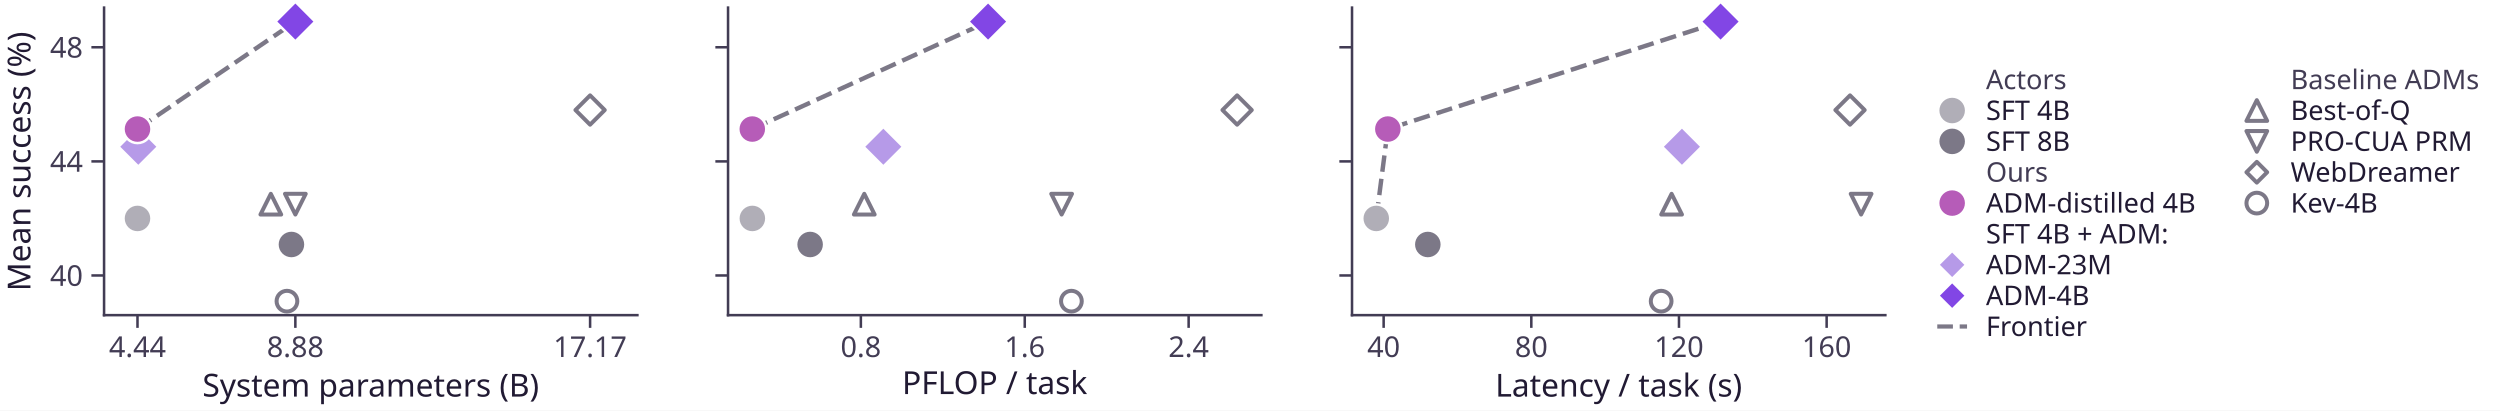
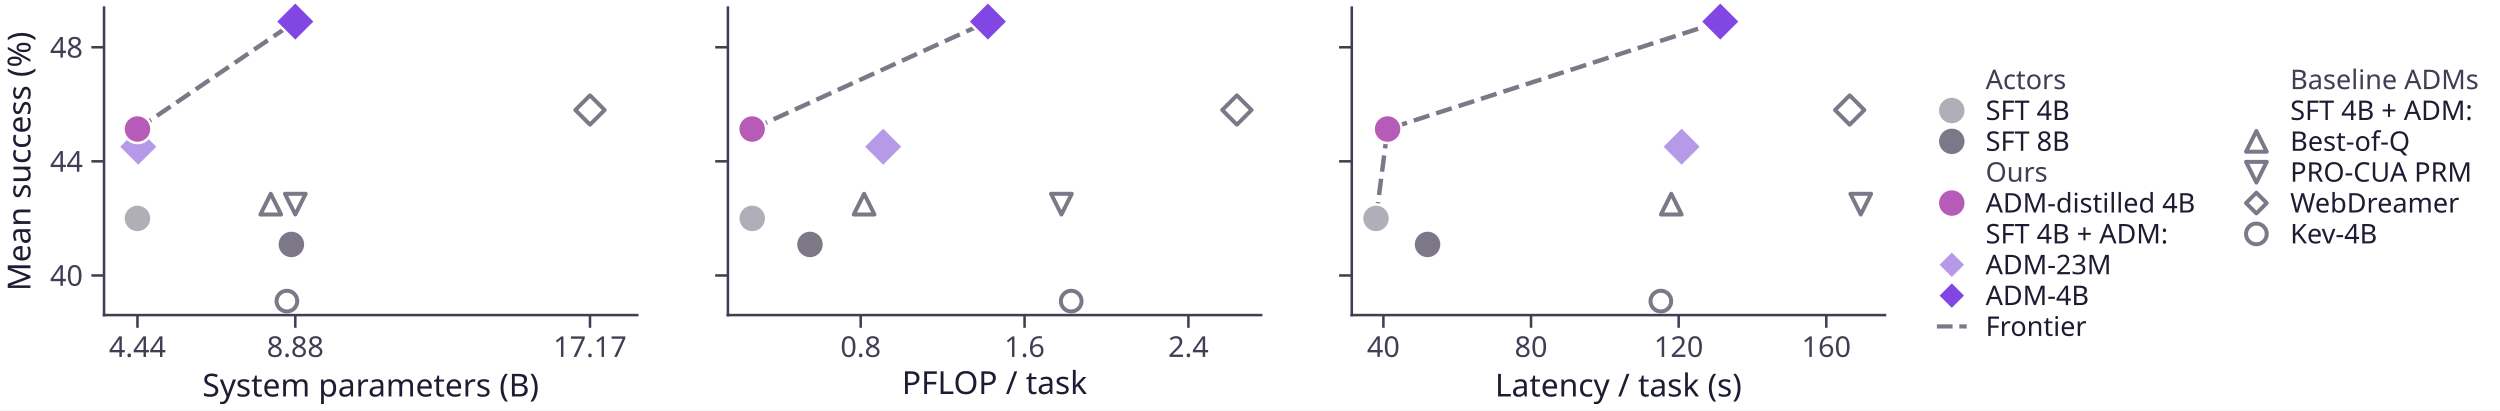
- <svg xmlns="http://www.w3.org/2000/svg" xmlns:xlink="http://www.w3.org/1999/xlink" width="591.152pt" height="97.076pt" viewBox="0 0 591.152 97.076" version="1.1">
+ <svg xmlns="http://www.w3.org/2000/svg" xmlns:xlink="http://www.w3.org/1999/xlink" width="591.262pt" height="97.076pt" viewBox="0 0 591.262 97.076" version="1.1">
  <defs>
    <style type="text/css">*{stroke-linejoin: round; stroke-linecap: butt}</style>
  </defs>
  <g id="figure_1">
    <g id="patch_1">
-       <path d="M 0 97.076 L 591.152 97.076 L 591.152 0 L 0 0 z " style="fill: #ffffff" />
+       <path d="M 0 97.076 L 591.262 97.076 L 591.262 0 L 0 0 z " style="fill: #ffffff" />
    </g>
    <g id="axes_1">
      <g id="patch_2">
        <path d="M 24.608 74.52 L 150.716 74.52 L 150.716 1.8 L 24.608 1.8 z " style="fill: #ffffff" />
      </g>
      <g id="matplotlib.axis_1">
        <g id="xtick_1">
          <g id="line2d_1">
            <defs>
-               <path id="m78a18f9390" d="M 0 0 L 0 3 " style="stroke: #423c54; stroke-width: 0.6" />
+               <path id="m729b0391d0" d="M 0 0 L 0 3 " style="stroke: #423c54; stroke-width: 0.6" />
            </defs>
            <g>
-               <use xlink:href="#m78a18f9390" x="32.511" y="74.52" style="fill: #423c54; stroke: #423c54; stroke-width: 0.6" />
+               <use xlink:href="#m729b0391d0" x="32.511" y="74.52" style="fill: #423c54; stroke: #423c54; stroke-width: 0.6" />
            </g>
          </g>
          <g id="text_1">
            <text style="fill: #423c54; font: 6.8px 'Albert Sans'; text-anchor: middle" x="32.511" y="84.416" transform="rotate(-0 32.51075 84.416)">4.44</text>
          </g>
        </g>
        <g id="xtick_2">
          <g id="line2d_2">
            <g>
-               <use xlink:href="#m78a18f9390" x="69.839" y="74.52" style="fill: #423c54; stroke: #423c54; stroke-width: 0.6" />
+               <use xlink:href="#m729b0391d0" x="69.839" y="74.52" style="fill: #423c54; stroke: #423c54; stroke-width: 0.6" />
            </g>
          </g>
          <g id="text_2">
            <text style="fill: #423c54; font: 6.8px 'Albert Sans'; text-anchor: middle" x="69.839" y="84.416" transform="rotate(-0 69.83866 84.416)">8.88</text>
          </g>
        </g>
        <g id="xtick_3">
          <g id="line2d_3">
            <g>
-               <use xlink:href="#m78a18f9390" x="139.534" y="74.52" style="fill: #423c54; stroke: #423c54; stroke-width: 0.6" />
+               <use xlink:href="#m729b0391d0" x="139.534" y="74.52" style="fill: #423c54; stroke: #423c54; stroke-width: 0.6" />
            </g>
          </g>
          <g id="text_3">
            <text style="fill: #423c54; font: 6.8px 'Albert Sans'; text-anchor: middle" x="139.534" y="84.416" transform="rotate(-0 139.5342 84.416)">17.17</text>
          </g>
        </g>
        <g id="text_4">
          <text style="fill: #211a33; font: 7.5px 'Albert Sans'; text-anchor: middle" x="87.662" y="93.776" transform="rotate(-0 87.66189 93.776)">System parameters (B)</text>
        </g>
      </g>
      <g id="matplotlib.axis_2">
        <g id="ytick_1">
          <g id="line2d_4">
            <defs>
-               <path id="m481e49b99e" d="M 0 0 L -3 0 " style="stroke: #423c54; stroke-width: 0.6" />
+               <path id="m3d790b6bd8" d="M 0 0 L -3 0 " style="stroke: #423c54; stroke-width: 0.6" />
            </defs>
            <g>
-               <use xlink:href="#m481e49b99e" x="24.608" y="65.143" style="fill: #423c54; stroke: #423c54; stroke-width: 0.6" />
+               <use xlink:href="#m3d790b6bd8" x="24.608" y="65.143" style="fill: #423c54; stroke: #423c54; stroke-width: 0.6" />
            </g>
          </g>
          <g id="text_5">
            <text style="fill: #423c54; font: 6.8px 'Albert Sans'; text-anchor: end" x="19.608" y="67.591" transform="rotate(-0 19.608 67.5913)">40</text>
          </g>
        </g>
        <g id="ytick_2">
          <g id="line2d_5">
            <g>
-               <use xlink:href="#m481e49b99e" x="24.608" y="38.16" style="fill: #423c54; stroke: #423c54; stroke-width: 0.6" />
+               <use xlink:href="#m3d790b6bd8" x="24.608" y="38.16" style="fill: #423c54; stroke: #423c54; stroke-width: 0.6" />
            </g>
          </g>
          <g id="text_6">
            <text style="fill: #423c54; font: 6.8px 'Albert Sans'; text-anchor: end" x="19.608" y="40.608" transform="rotate(-0 19.608 40.608)">44</text>
          </g>
        </g>
        <g id="ytick_3">
          <g id="line2d_6">
            <g>
-               <use xlink:href="#m481e49b99e" x="24.608" y="11.177" style="fill: #423c54; stroke: #423c54; stroke-width: 0.6" />
+               <use xlink:href="#m3d790b6bd8" x="24.608" y="11.177" style="fill: #423c54; stroke: #423c54; stroke-width: 0.6" />
            </g>
          </g>
          <g id="text_7">
            <text style="fill: #423c54; font: 6.8px 'Albert Sans'; text-anchor: end" x="19.608" y="13.625" transform="rotate(-0 19.608 13.6247)">48</text>
          </g>
        </g>
        <g id="text_8">
          <text style="fill: #211a33; font: 7.5px 'Albert Sans'; text-anchor: middle" x="7.2" y="38.16" transform="rotate(-90 7.2 38.16)">Mean success (%)</text>
        </g>
      </g>
      <g id="line2d_7">
-         <path d="M 32.511 30.515 L 69.839 5.105 " clip-path="url(#p1a26597399)" style="fill: none; stroke-dasharray: 3.885,1.68; stroke-dashoffset: 0; stroke: #7c7887; stroke-width: 1.05" />
+         <path d="M 32.511 30.515 L 69.839 5.105 " clip-path="url(#p7c074f1d70)" style="fill: none; stroke-dasharray: 3.885,1.68; stroke-dashoffset: 0; stroke: #7c7887; stroke-width: 1.05" />
      </g>
      <g id="patch_3">
        <path d="M 24.608 74.52 L 24.608 1.8 " style="fill: none; stroke: #423c54; stroke-width: 0.6; stroke-linejoin: miter; stroke-linecap: square" />
      </g>
      <g id="patch_4">
        <path d="M 24.608 74.52 L 150.716 74.52 " style="fill: none; stroke: #423c54; stroke-width: 0.6; stroke-linejoin: miter; stroke-linecap: square" />
      </g>
      <g id="PathCollection_1">
        <defs>
-           <path id="m8f63e31374" d="M -0 4.69 L 4.69 0 L 0 -4.69 L -4.69 -0 z " style="stroke: #ffffff; stroke-width: 0.6" />
-         </defs>
-         <g>
-           <use xlink:href="#m8f63e31374" x="69.839" y="5.105" style="fill: #8246e5; stroke: #ffffff; stroke-width: 0.6" />
+           <path id="m321ec56745" d="M -0 4.69 L 4.69 0 L 0 -4.69 L -4.69 -0 z " style="stroke: #ffffff; stroke-width: 0.6" />
+         </defs>
+         <g>
+           <use xlink:href="#m321ec56745" x="69.839" y="5.105" style="fill: #8246e5; stroke: #ffffff; stroke-width: 0.6" />
        </g>
      </g>
      <g id="PathCollection_2">
        <defs>
-           <path id="m47bddee40d" d="M -0 4.69 L 4.69 0 L 0 -4.69 L -4.69 -0 z " style="stroke: #ffffff; stroke-width: 0.6" />
-         </defs>
-         <g>
-           <use xlink:href="#m47bddee40d" x="32.701" y="34.697" style="fill: #b69ae8; stroke: #ffffff; stroke-width: 0.6" />
+           <path id="mdd12e1fadd" d="M -0 4.69 L 4.69 0 L 0 -4.69 L -4.69 -0 z " style="stroke: #ffffff; stroke-width: 0.6" />
+         </defs>
+         <g>
+           <use xlink:href="#mdd12e1fadd" x="32.701" y="34.697" style="fill: #b69ae8; stroke: #ffffff; stroke-width: 0.6" />
        </g>
      </g>
      <g id="PathCollection_3">
        <defs>
-           <path id="mc171f576e9" d="M 0 3.317 C 0.88 3.317 1.723 2.967 2.345 2.345 C 2.967 1.723 3.317 0.88 3.317 0 C 3.317 -0.88 2.967 -1.723 2.345 -2.345 C 1.723 -2.967 0.88 -3.317 0 -3.317 C -0.88 -3.317 -1.723 -2.967 -2.345 -2.345 C -2.967 -1.723 -3.317 -0.88 -3.317 0 C -3.317 0.88 -2.967 1.723 -2.345 2.345 C -1.723 2.967 -0.88 3.317 0 3.317 z " style="stroke: #ffffff; stroke-width: 0.6" />
-         </defs>
-         <g>
-           <use xlink:href="#mc171f576e9" x="32.511" y="30.515" style="fill: #b65cb8; stroke: #ffffff; stroke-width: 0.6" />
+           <path id="m680fe9a20b" d="M 0 3.317 C 0.88 3.317 1.723 2.967 2.345 2.345 C 2.967 1.723 3.317 0.88 3.317 0 C 3.317 -0.88 2.967 -1.723 2.345 -2.345 C 1.723 -2.967 0.88 -3.317 0 -3.317 C -0.88 -3.317 -1.723 -2.967 -2.345 -2.345 C -2.967 -1.723 -3.317 -0.88 -3.317 0 C -3.317 0.88 -2.967 1.723 -2.345 2.345 C -1.723 2.967 -0.88 3.317 0 3.317 z " style="stroke: #ffffff; stroke-width: 0.6" />
+         </defs>
+         <g>
+           <use xlink:href="#m680fe9a20b" x="32.511" y="30.515" style="fill: #b65cb8; stroke: #ffffff; stroke-width: 0.6" />
        </g>
      </g>
      <g id="PathCollection_4">
        <defs>
-           <path id="ma869401faa" d="M 0 -2.449 L -2.449 2.449 L 2.449 2.449 z " style="stroke: #7c7887; stroke-width: 0.95" />
-         </defs>
-         <g>
-           <use xlink:href="#ma869401faa" x="64.038" y="48.279" style="fill: #ffffff; stroke: #7c7887; stroke-width: 0.95" />
+           <path id="mcbe69a6ae7" d="M 0 -2.449 L -2.449 2.449 L 2.449 2.449 z " style="stroke: #7c7887; stroke-width: 0.95" />
+         </defs>
+         <g>
+           <use xlink:href="#mcbe69a6ae7" x="64.038" y="48.279" style="fill: #ffffff; stroke: #7c7887; stroke-width: 0.95" />
        </g>
      </g>
      <g id="PathCollection_5">
        <defs>
-           <path id="m2cb037911f" d="M -0 2.449 L 2.449 -2.449 L -2.449 -2.449 z " style="stroke: #7c7887; stroke-width: 0.95" />
-         </defs>
-         <g>
-           <use xlink:href="#m2cb037911f" x="69.839" y="48.279" style="fill: #ffffff; stroke: #7c7887; stroke-width: 0.95" />
+           <path id="m615dfcf2c6" d="M -0 2.449 L 2.449 -2.449 L -2.449 -2.449 z " style="stroke: #7c7887; stroke-width: 0.95" />
+         </defs>
+         <g>
+           <use xlink:href="#m615dfcf2c6" x="69.839" y="48.279" style="fill: #ffffff; stroke: #7c7887; stroke-width: 0.95" />
        </g>
      </g>
      <g id="PathCollection_6">
        <defs>
-           <path id="mabdf12e8df" d="M -0 3.464 L 3.464 0 L 0 -3.464 L -3.464 -0 z " style="stroke: #7c7887; stroke-width: 0.95" />
-         </defs>
-         <g>
-           <use xlink:href="#mabdf12e8df" x="139.534" y="26.018" style="fill: #ffffff; stroke: #7c7887; stroke-width: 0.95" />
+           <path id="m6a0df93bdc" d="M -0 3.464 L 3.464 0 L 0 -3.464 L -3.464 -0 z " style="stroke: #7c7887; stroke-width: 0.95" />
+         </defs>
+         <g>
+           <use xlink:href="#m6a0df93bdc" x="139.534" y="26.018" style="fill: #ffffff; stroke: #7c7887; stroke-width: 0.95" />
        </g>
      </g>
      <g id="PathCollection_7">
        <defs>
-           <path id="m629cc2af26" d="M 0 2.449 C 0.65 2.449 1.273 2.191 1.732 1.732 C 2.191 1.273 2.449 0.65 2.449 0 C 2.449 -0.65 2.191 -1.273 1.732 -1.732 C 1.273 -2.191 0.65 -2.449 0 -2.449 C -0.65 -2.449 -1.273 -2.191 -1.732 -1.732 C -2.191 -1.273 -2.449 -0.65 -2.449 0 C -2.449 0.65 -2.191 1.273 -1.732 1.732 C -1.273 2.191 -0.65 2.449 0 2.449 z " style="stroke: #7c7887; stroke-width: 0.95" />
-         </defs>
-         <g>
-           <use xlink:href="#m629cc2af26" x="67.851" y="71.215" style="fill: #ffffff; stroke: #7c7887; stroke-width: 0.95" />
+           <path id="m23ea7c32ed" d="M 0 2.449 C 0.65 2.449 1.273 2.191 1.732 1.732 C 2.191 1.273 2.449 0.65 2.449 0 C 2.449 -0.65 2.191 -1.273 1.732 -1.732 C 1.273 -2.191 0.65 -2.449 0 -2.449 C -0.65 -2.449 -1.273 -2.191 -1.732 -1.732 C -2.191 -1.273 -2.449 -0.65 -2.449 0 C -2.449 0.65 -2.191 1.273 -1.732 1.732 C -1.273 2.191 -0.65 2.449 0 2.449 z " style="stroke: #7c7887; stroke-width: 0.95" />
+         </defs>
+         <g>
+           <use xlink:href="#m23ea7c32ed" x="67.851" y="71.215" style="fill: #ffffff; stroke: #7c7887; stroke-width: 0.95" />
        </g>
      </g>
      <g id="PathCollection_8">
        <defs>
-           <path id="mdeb4b8d946" d="M 0 3.317 C 0.88 3.317 1.723 2.967 2.345 2.345 C 2.967 1.723 3.317 0.88 3.317 0 C 3.317 -0.88 2.967 -1.723 2.345 -2.345 C 1.723 -2.967 0.88 -3.317 0 -3.317 C -0.88 -3.317 -1.723 -2.967 -2.345 -2.345 C -2.967 -1.723 -3.317 -0.88 -3.317 0 C -3.317 0.88 -2.967 1.723 -2.345 2.345 C -1.723 2.967 -0.88 3.317 0 3.317 z " style="stroke: #ffffff; stroke-width: 0.6" />
-         </defs>
-         <g>
-           <use xlink:href="#mdeb4b8d946" x="32.511" y="51.652" style="fill: #b0aeb7; stroke: #ffffff; stroke-width: 0.6" />
+           <path id="m0a2fd432ea" d="M 0 3.317 C 0.88 3.317 1.723 2.967 2.345 2.345 C 2.967 1.723 3.317 0.88 3.317 0 C 3.317 -0.88 2.967 -1.723 2.345 -2.345 C 1.723 -2.967 0.88 -3.317 0 -3.317 C -0.88 -3.317 -1.723 -2.967 -2.345 -2.345 C -2.967 -1.723 -3.317 -0.88 -3.317 0 C -3.317 0.88 -2.967 1.723 -2.345 2.345 C -1.723 2.967 -0.88 3.317 0 3.317 z " style="stroke: #ffffff; stroke-width: 0.6" />
+         </defs>
+         <g>
+           <use xlink:href="#m0a2fd432ea" x="32.511" y="51.652" style="fill: #b0aeb7; stroke: #ffffff; stroke-width: 0.6" />
        </g>
      </g>
      <g id="PathCollection_9">
        <defs>
-           <path id="m4cf793b39a" d="M 0 3.317 C 0.88 3.317 1.723 2.967 2.345 2.345 C 2.967 1.723 3.317 0.88 3.317 0 C 3.317 -0.88 2.967 -1.723 2.345 -2.345 C 1.723 -2.967 0.88 -3.317 0 -3.317 C -0.88 -3.317 -1.723 -2.967 -2.345 -2.345 C -2.967 -1.723 -3.317 -0.88 -3.317 0 C -3.317 0.88 -2.967 1.723 -2.345 2.345 C -1.723 2.967 -0.88 3.317 0 3.317 z " style="stroke: #ffffff; stroke-width: 0.6" />
-         </defs>
-         <g>
-           <use xlink:href="#m4cf793b39a" x="68.914" y="57.813" style="fill: #7c7887; stroke: #ffffff; stroke-width: 0.6" />
+           <path id="m06ac0fea61" d="M 0 3.317 C 0.88 3.317 1.723 2.967 2.345 2.345 C 2.967 1.723 3.317 0.88 3.317 0 C 3.317 -0.88 2.967 -1.723 2.345 -2.345 C 1.723 -2.967 0.88 -3.317 0 -3.317 C -0.88 -3.317 -1.723 -2.967 -2.345 -2.345 C -2.967 -1.723 -3.317 -0.88 -3.317 0 C -3.317 0.88 -2.967 1.723 -2.345 2.345 C -1.723 2.967 -0.88 3.317 0 3.317 z " style="stroke: #ffffff; stroke-width: 0.6" />
+         </defs>
+         <g>
+           <use xlink:href="#m06ac0fea61" x="68.914" y="57.813" style="fill: #7c7887; stroke: #ffffff; stroke-width: 0.6" />
        </g>
      </g>
    </g>
    <g id="axes_2">
      <g id="patch_5">
        <path d="M 172.154 74.52 L 298.262 74.52 L 298.262 1.8 L 172.154 1.8 z " style="fill: #ffffff" />
      </g>
      <g id="matplotlib.axis_3">
        <g id="xtick_4">
          <g id="line2d_8">
            <g>
-               <use xlink:href="#m78a18f9390" x="203.56" y="74.52" style="fill: #423c54; stroke: #423c54; stroke-width: 0.6" />
+               <use xlink:href="#m729b0391d0" x="203.56" y="74.52" style="fill: #423c54; stroke: #423c54; stroke-width: 0.6" />
            </g>
          </g>
          <g id="text_9">
            <text style="fill: #423c54; font: 6.8px 'Albert Sans'; text-anchor: middle" x="203.56" y="84.416" transform="rotate(-0 203.56 84.416)">0.8</text>
          </g>
        </g>
        <g id="xtick_5">
          <g id="line2d_9">
            <g>
-               <use xlink:href="#m78a18f9390" x="242.313" y="74.52" style="fill: #423c54; stroke: #423c54; stroke-width: 0.6" />
+               <use xlink:href="#m729b0391d0" x="242.313" y="74.52" style="fill: #423c54; stroke: #423c54; stroke-width: 0.6" />
            </g>
          </g>
          <g id="text_10">
            <text style="fill: #423c54; font: 6.8px 'Albert Sans'; text-anchor: middle" x="242.313" y="84.416" transform="rotate(-0 242.3127 84.416)">1.6</text>
          </g>
        </g>
        <g id="xtick_6">
          <g id="line2d_10">
            <g>
-               <use xlink:href="#m78a18f9390" x="281.065" y="74.52" style="fill: #423c54; stroke: #423c54; stroke-width: 0.6" />
+               <use xlink:href="#m729b0391d0" x="281.065" y="74.52" style="fill: #423c54; stroke: #423c54; stroke-width: 0.6" />
            </g>
          </g>
          <g id="text_11">
            <text style="fill: #423c54; font: 6.8px 'Albert Sans'; text-anchor: middle" x="281.065" y="84.416" transform="rotate(-0 281.0654 84.416)">2.4</text>
          </g>
        </g>
        <g id="text_12">
          <text style="fill: #211a33; font: 7.5px 'Albert Sans'; text-anchor: middle" x="235.208" y="93.176" transform="rotate(-0 235.208 93.176)">PFLOP / task</text>
        </g>
      </g>
      <g id="matplotlib.axis_4">
        <g id="ytick_4">
          <g id="line2d_11">
            <g>
-               <use xlink:href="#m481e49b99e" x="172.154" y="65.143" style="fill: #423c54; stroke: #423c54; stroke-width: 0.6" />
+               <use xlink:href="#m3d790b6bd8" x="172.154" y="65.143" style="fill: #423c54; stroke: #423c54; stroke-width: 0.6" />
            </g>
          </g>
        </g>
        <g id="ytick_5">
          <g id="line2d_12">
            <g>
-               <use xlink:href="#m481e49b99e" x="172.154" y="38.16" style="fill: #423c54; stroke: #423c54; stroke-width: 0.6" />
+               <use xlink:href="#m3d790b6bd8" x="172.154" y="38.16" style="fill: #423c54; stroke: #423c54; stroke-width: 0.6" />
            </g>
          </g>
        </g>
        <g id="ytick_6">
          <g id="line2d_13">
            <g>
-               <use xlink:href="#m481e49b99e" x="172.154" y="11.177" style="fill: #423c54; stroke: #423c54; stroke-width: 0.6" />
+               <use xlink:href="#m3d790b6bd8" x="172.154" y="11.177" style="fill: #423c54; stroke: #423c54; stroke-width: 0.6" />
            </g>
          </g>
        </g>
      </g>
      <g id="line2d_14">
-         <path d="M 177.886 30.515 L 233.642 5.105 " clip-path="url(#pfdedd0b165)" style="fill: none; stroke-dasharray: 3.885,1.68; stroke-dashoffset: 0; stroke: #7c7887; stroke-width: 1.05" />
+         <path d="M 177.886 30.515 L 233.642 5.105 " clip-path="url(#pe1eeeab109)" style="fill: none; stroke-dasharray: 3.885,1.68; stroke-dashoffset: 0; stroke: #7c7887; stroke-width: 1.05" />
      </g>
      <g id="patch_6">
        <path d="M 172.154 74.52 L 172.154 1.8 " style="fill: none; stroke: #423c54; stroke-width: 0.6; stroke-linejoin: miter; stroke-linecap: square" />
      </g>
      <g id="patch_7">
        <path d="M 172.154 74.52 L 298.262 74.52 " style="fill: none; stroke: #423c54; stroke-width: 0.6; stroke-linejoin: miter; stroke-linecap: square" />
      </g>
      <g id="PathCollection_10">
        <g>
-           <use xlink:href="#m8f63e31374" x="233.642" y="5.105" style="fill: #8246e5; stroke: #ffffff; stroke-width: 0.6" />
+           <use xlink:href="#m321ec56745" x="233.642" y="5.105" style="fill: #8246e5; stroke: #ffffff; stroke-width: 0.6" />
        </g>
      </g>
      <g id="PathCollection_11">
        <g>
-           <use xlink:href="#m47bddee40d" x="208.872" y="34.697" style="fill: #b69ae8; stroke: #ffffff; stroke-width: 0.6" />
+           <use xlink:href="#mdd12e1fadd" x="208.872" y="34.697" style="fill: #b69ae8; stroke: #ffffff; stroke-width: 0.6" />
        </g>
      </g>
      <g id="PathCollection_12">
        <g>
-           <use xlink:href="#mc171f576e9" x="177.886" y="30.515" style="fill: #b65cb8; stroke: #ffffff; stroke-width: 0.6" />
+           <use xlink:href="#m680fe9a20b" x="177.886" y="30.515" style="fill: #b65cb8; stroke: #ffffff; stroke-width: 0.6" />
        </g>
      </g>
      <g id="PathCollection_13">
        <g>
-           <use xlink:href="#ma869401faa" x="204.367" y="48.279" style="fill: #ffffff; stroke: #7c7887; stroke-width: 0.95" />
+           <use xlink:href="#mcbe69a6ae7" x="204.367" y="48.279" style="fill: #ffffff; stroke: #7c7887; stroke-width: 0.95" />
        </g>
      </g>
      <g id="PathCollection_14">
        <g>
-           <use xlink:href="#m2cb037911f" x="251.032" y="48.279" style="fill: #ffffff; stroke: #7c7887; stroke-width: 0.95" />
+           <use xlink:href="#m615dfcf2c6" x="251.032" y="48.279" style="fill: #ffffff; stroke: #7c7887; stroke-width: 0.95" />
        </g>
      </g>
      <g id="PathCollection_15">
        <g>
-           <use xlink:href="#mabdf12e8df" x="292.53" y="26.018" style="fill: #ffffff; stroke: #7c7887; stroke-width: 0.95" />
+           <use xlink:href="#m6a0df93bdc" x="292.53" y="26.018" style="fill: #ffffff; stroke: #7c7887; stroke-width: 0.95" />
        </g>
      </g>
      <g id="PathCollection_16">
        <g>
-           <use xlink:href="#m629cc2af26" x="253.345" y="71.215" style="fill: #ffffff; stroke: #7c7887; stroke-width: 0.95" />
+           <use xlink:href="#m23ea7c32ed" x="253.345" y="71.215" style="fill: #ffffff; stroke: #7c7887; stroke-width: 0.95" />
        </g>
      </g>
      <g id="PathCollection_17">
        <g>
-           <use xlink:href="#mdeb4b8d946" x="177.902" y="51.652" style="fill: #b0aeb7; stroke: #ffffff; stroke-width: 0.6" />
+           <use xlink:href="#m0a2fd432ea" x="177.902" y="51.652" style="fill: #b0aeb7; stroke: #ffffff; stroke-width: 0.6" />
        </g>
      </g>
      <g id="PathCollection_18">
        <g>
-           <use xlink:href="#m4cf793b39a" x="191.563" y="57.813" style="fill: #7c7887; stroke: #ffffff; stroke-width: 0.6" />
+           <use xlink:href="#m06ac0fea61" x="191.563" y="57.813" style="fill: #7c7887; stroke: #ffffff; stroke-width: 0.6" />
        </g>
      </g>
    </g>
    <g id="axes_3">
      <g id="patch_8">
        <path d="M 319.7 74.52 L 445.808 74.52 L 445.808 1.8 L 319.7 1.8 z " style="fill: #ffffff" />
      </g>
      <g id="matplotlib.axis_5">
        <g id="xtick_7">
          <g id="line2d_15">
            <g>
-               <use xlink:href="#m78a18f9390" x="327.178" y="74.52" style="fill: #423c54; stroke: #423c54; stroke-width: 0.6" />
+               <use xlink:href="#m729b0391d0" x="327.178" y="74.52" style="fill: #423c54; stroke: #423c54; stroke-width: 0.6" />
            </g>
          </g>
          <g id="text_13">
            <text style="fill: #423c54; font: 6.8px 'Albert Sans'; text-anchor: middle" x="327.178" y="84.416" transform="rotate(-0 327.1782 84.416)">40</text>
          </g>
        </g>
        <g id="xtick_8">
          <g id="line2d_16">
            <g>
-               <use xlink:href="#m78a18f9390" x="362.095" y="74.52" style="fill: #423c54; stroke: #423c54; stroke-width: 0.6" />
+               <use xlink:href="#m729b0391d0" x="362.095" y="74.52" style="fill: #423c54; stroke: #423c54; stroke-width: 0.6" />
            </g>
          </g>
          <g id="text_14">
            <text style="fill: #423c54; font: 6.8px 'Albert Sans'; text-anchor: middle" x="362.095" y="84.416" transform="rotate(-0 362.095 84.416)">80</text>
          </g>
        </g>
        <g id="xtick_9">
          <g id="line2d_17">
            <g>
-               <use xlink:href="#m78a18f9390" x="397.012" y="74.52" style="fill: #423c54; stroke: #423c54; stroke-width: 0.6" />
+               <use xlink:href="#m729b0391d0" x="397.012" y="74.52" style="fill: #423c54; stroke: #423c54; stroke-width: 0.6" />
            </g>
          </g>
          <g id="text_15">
            <text style="fill: #423c54; font: 6.8px 'Albert Sans'; text-anchor: middle" x="397.012" y="84.416" transform="rotate(-0 397.0118 84.416)">120</text>
          </g>
        </g>
        <g id="xtick_10">
          <g id="line2d_18">
            <g>
-               <use xlink:href="#m78a18f9390" x="431.929" y="74.52" style="fill: #423c54; stroke: #423c54; stroke-width: 0.6" />
+               <use xlink:href="#m729b0391d0" x="431.929" y="74.52" style="fill: #423c54; stroke: #423c54; stroke-width: 0.6" />
            </g>
          </g>
          <g id="text_16">
            <text style="fill: #423c54; font: 6.8px 'Albert Sans'; text-anchor: middle" x="431.929" y="84.416" transform="rotate(-0 431.9286 84.416)">160</text>
          </g>
        </g>
        <g id="text_17">
          <text style="fill: #211a33; font: 7.5px 'Albert Sans'; text-anchor: middle" x="382.754" y="93.776" transform="rotate(-0 382.7541 93.776)">Latency / task (s)</text>
        </g>
      </g>
      <g id="matplotlib.axis_6">
        <g id="ytick_7">
          <g id="line2d_19">
            <g>
-               <use xlink:href="#m481e49b99e" x="319.7" y="65.143" style="fill: #423c54; stroke: #423c54; stroke-width: 0.6" />
+               <use xlink:href="#m3d790b6bd8" x="319.7" y="65.143" style="fill: #423c54; stroke: #423c54; stroke-width: 0.6" />
            </g>
          </g>
        </g>
        <g id="ytick_8">
          <g id="line2d_20">
            <g>
-               <use xlink:href="#m481e49b99e" x="319.7" y="38.16" style="fill: #423c54; stroke: #423c54; stroke-width: 0.6" />
+               <use xlink:href="#m3d790b6bd8" x="319.7" y="38.16" style="fill: #423c54; stroke: #423c54; stroke-width: 0.6" />
            </g>
          </g>
        </g>
        <g id="ytick_9">
          <g id="line2d_21">
            <g>
-               <use xlink:href="#m481e49b99e" x="319.7" y="11.177" style="fill: #423c54; stroke: #423c54; stroke-width: 0.6" />
+               <use xlink:href="#m3d790b6bd8" x="319.7" y="11.177" style="fill: #423c54; stroke: #423c54; stroke-width: 0.6" />
            </g>
          </g>
        </g>
      </g>
      <g id="line2d_22">
-         <path d="M 325.432 51.652 L 328.168 30.515 L 406.847 5.105 " clip-path="url(#p54367b37c3)" style="fill: none; stroke-dasharray: 3.885,1.68; stroke-dashoffset: 0; stroke: #7c7887; stroke-width: 1.05" />
+         <path d="M 325.432 51.652 L 328.168 30.515 L 406.847 5.105 " clip-path="url(#p27cded8d1d)" style="fill: none; stroke-dasharray: 3.885,1.68; stroke-dashoffset: 0; stroke: #7c7887; stroke-width: 1.05" />
      </g>
      <g id="patch_9">
        <path d="M 319.7 74.52 L 319.7 1.8 " style="fill: none; stroke: #423c54; stroke-width: 0.6; stroke-linejoin: miter; stroke-linecap: square" />
      </g>
      <g id="patch_10">
        <path d="M 319.7 74.52 L 445.808 74.52 " style="fill: none; stroke: #423c54; stroke-width: 0.6; stroke-linejoin: miter; stroke-linecap: square" />
      </g>
      <g id="PathCollection_19">
        <g>
-           <use xlink:href="#m8f63e31374" x="406.847" y="5.105" style="fill: #8246e5; stroke: #ffffff; stroke-width: 0.6" />
+           <use xlink:href="#m321ec56745" x="406.847" y="5.105" style="fill: #8246e5; stroke: #ffffff; stroke-width: 0.6" />
        </g>
      </g>
      <g id="PathCollection_20">
        <g>
-           <use xlink:href="#m47bddee40d" x="397.71" y="34.697" style="fill: #b69ae8; stroke: #ffffff; stroke-width: 0.6" />
+           <use xlink:href="#mdd12e1fadd" x="397.71" y="34.697" style="fill: #b69ae8; stroke: #ffffff; stroke-width: 0.6" />
        </g>
      </g>
      <g id="PathCollection_21">
        <g>
-           <use xlink:href="#mc171f576e9" x="328.168" y="30.515" style="fill: #b65cb8; stroke: #ffffff; stroke-width: 0.6" />
+           <use xlink:href="#m680fe9a20b" x="328.168" y="30.515" style="fill: #b65cb8; stroke: #ffffff; stroke-width: 0.6" />
        </g>
      </g>
      <g id="PathCollection_22">
        <g>
-           <use xlink:href="#ma869401faa" x="395.266" y="48.279" style="fill: #ffffff; stroke: #7c7887; stroke-width: 0.95" />
+           <use xlink:href="#mcbe69a6ae7" x="395.266" y="48.279" style="fill: #ffffff; stroke: #7c7887; stroke-width: 0.95" />
        </g>
      </g>
      <g id="PathCollection_23">
        <g>
-           <use xlink:href="#m2cb037911f" x="440.076" y="48.279" style="fill: #ffffff; stroke: #7c7887; stroke-width: 0.95" />
+           <use xlink:href="#m615dfcf2c6" x="440.076" y="48.279" style="fill: #ffffff; stroke: #7c7887; stroke-width: 0.95" />
        </g>
      </g>
      <g id="PathCollection_24">
        <g>
-           <use xlink:href="#mabdf12e8df" x="437.457" y="26.018" style="fill: #ffffff; stroke: #7c7887; stroke-width: 0.95" />
+           <use xlink:href="#m6a0df93bdc" x="437.457" y="26.018" style="fill: #ffffff; stroke: #7c7887; stroke-width: 0.95" />
        </g>
      </g>
      <g id="PathCollection_25">
        <g>
-           <use xlink:href="#m629cc2af26" x="392.798" y="71.215" style="fill: #ffffff; stroke: #7c7887; stroke-width: 0.95" />
+           <use xlink:href="#m23ea7c32ed" x="392.798" y="71.215" style="fill: #ffffff; stroke: #7c7887; stroke-width: 0.95" />
        </g>
      </g>
      <g id="PathCollection_26">
        <g>
-           <use xlink:href="#mdeb4b8d946" x="325.432" y="51.652" style="fill: #b0aeb7; stroke: #ffffff; stroke-width: 0.6" />
+           <use xlink:href="#m0a2fd432ea" x="325.432" y="51.652" style="fill: #b0aeb7; stroke: #ffffff; stroke-width: 0.6" />
        </g>
      </g>
      <g id="PathCollection_27">
        <g>
-           <use xlink:href="#m4cf793b39a" x="337.624" y="57.813" style="fill: #7c7887; stroke: #ffffff; stroke-width: 0.6" />
+           <use xlink:href="#m06ac0fea61" x="337.624" y="57.813" style="fill: #7c7887; stroke: #ffffff; stroke-width: 0.6" />
        </g>
      </g>
    </g>
    <g id="legend_1">
      <g id="line2d_23" />
      <g id="text_18">
        <text style="fill: #423c54; font: 500 6.4px 'Albert Sans'; text-anchor: start" x="469.608" y="21.08" transform="rotate(-0 469.608 21.08)">Actors</text>
      </g>
      <g id="line2d_24">
        <g>
-           <use xlink:href="#mdeb4b8d946" x="461.608" y="26.136" style="fill: #b0aeb7; stroke: #ffffff; stroke-width: 0.6" />
+           <use xlink:href="#m0a2fd432ea" x="461.608" y="26.136" style="fill: #b0aeb7; stroke: #ffffff; stroke-width: 0.6" />
        </g>
      </g>
      <g id="text_19">
        <text style="fill: #211a33; font: 6.4px 'Albert Sans'; text-anchor: start" x="469.608" y="28.376" transform="rotate(-0 469.608 28.376)">SFT 4B</text>
      </g>
      <g id="line2d_25">
        <g>
-           <use xlink:href="#m4cf793b39a" x="461.608" y="33.432" style="fill: #7c7887; stroke: #ffffff; stroke-width: 0.6" />
+           <use xlink:href="#m06ac0fea61" x="461.608" y="33.432" style="fill: #7c7887; stroke: #ffffff; stroke-width: 0.6" />
        </g>
      </g>
      <g id="text_20">
        <text style="fill: #211a33; font: 6.4px 'Albert Sans'; text-anchor: start" x="469.608" y="35.672" transform="rotate(-0 469.608 35.672)">SFT 8B</text>
      </g>
      <g id="line2d_26" />
      <g id="text_21">
        <text style="fill: #423c54; font: 500 6.4px 'Albert Sans'; text-anchor: start" x="469.608" y="42.968" transform="rotate(-0 469.608 42.968)">Ours</text>
      </g>
      <g id="line2d_27">
        <g>
-           <use xlink:href="#mc171f576e9" x="461.608" y="48.024" style="fill: #b65cb8; stroke: #ffffff; stroke-width: 0.6" />
+           <use xlink:href="#m680fe9a20b" x="461.608" y="48.024" style="fill: #b65cb8; stroke: #ffffff; stroke-width: 0.6" />
        </g>
      </g>
      <g id="text_22">
        <text style="fill: #211a33; font: 6.4px 'Albert Sans'; text-anchor: start" x="469.608" y="50.264" transform="rotate(-0 469.608 50.264)">ADM-distilled 4B</text>
      </g>
      <g id="line2d_28" />
      <g id="text_23">
        <text style="fill: #211a33; font: 6.4px 'Albert Sans'; text-anchor: start" x="469.608" y="57.56" transform="rotate(-0 469.608 57.56)">SFT 4B + ADM:</text>
      </g>
      <g id="line2d_29">
        <defs>
-           <path id="m0de96285bd" d="M -0 3.317 L 3.317 0 L 0 -3.317 L -3.317 -0 z " style="stroke: #ffffff; stroke-width: 0.6" />
-         </defs>
-         <g>
-           <use xlink:href="#m0de96285bd" x="461.608" y="62.616" style="fill: #b69ae8; stroke: #ffffff; stroke-width: 0.6" />
+           <path id="mbcc7b2e242" d="M -0 3.317 L 3.317 0 L 0 -3.317 L -3.317 -0 z " style="stroke: #ffffff; stroke-width: 0.6" />
+         </defs>
+         <g>
+           <use xlink:href="#mbcc7b2e242" x="461.608" y="62.616" style="fill: #b69ae8; stroke: #ffffff; stroke-width: 0.6" />
        </g>
      </g>
      <g id="text_24">
        <text style="fill: #211a33; font: 6.4px 'Albert Sans'; text-anchor: start" x="469.608" y="64.856" transform="rotate(-0 469.608 64.856)">ADM-23M</text>
      </g>
      <g id="line2d_30">
        <defs>
-           <path id="mbd61ba2498" d="M -0 3.317 L 3.317 0 L 0 -3.317 L -3.317 -0 z " style="stroke: #ffffff; stroke-width: 0.6" />
-         </defs>
-         <g>
-           <use xlink:href="#mbd61ba2498" x="461.608" y="69.912" style="fill: #8246e5; stroke: #ffffff; stroke-width: 0.6" />
+           <path id="md1f65b3426" d="M -0 3.317 L 3.317 0 L 0 -3.317 L -3.317 -0 z " style="stroke: #ffffff; stroke-width: 0.6" />
+         </defs>
+         <g>
+           <use xlink:href="#md1f65b3426" x="461.608" y="69.912" style="fill: #8246e5; stroke: #ffffff; stroke-width: 0.6" />
        </g>
      </g>
      <g id="text_25">
        <text style="fill: #211a33; font: 6.4px 'Albert Sans'; text-anchor: start" x="469.608" y="72.152" transform="rotate(-0 469.608 72.152)">ADM-4B</text>
      </g>
      <g id="line2d_31">
        <path d="M 458.088 77.208 L 461.608 77.208 L 465.128 77.208 " style="fill: none; stroke-dasharray: 3.7,1.6; stroke-dashoffset: 0; stroke: #7c7887" />
      </g>
      <g id="text_26">
        <text style="fill: #211a33; font: 6.4px 'Albert Sans'; text-anchor: start" x="469.608" y="79.448" transform="rotate(-0 469.608 79.448)">Frontier</text>
      </g>
      <g id="line2d_32" />
      <g id="text_27">
        <text style="fill: #423c54; font: 500 6.4px 'Albert Sans'; text-anchor: start" x="541.646" y="21.08" transform="rotate(-0 541.646 21.08)">Baseline ADMs</text>
      </g>
-       <g id="line2d_33">
-         <g>
-           <use xlink:href="#ma869401faa" x="533.646" y="26.136" style="fill: #ffffff; stroke: #7c7887; stroke-width: 0.95" />
-         </g>
-       </g>
+       <g id="line2d_33" />
      <g id="text_28">
-         <text style="fill: #211a33; font: 6.4px 'Albert Sans'; text-anchor: start" x="541.646" y="28.376" transform="rotate(-0 541.646 28.376)">Best-of-Q</text>
+         <text style="fill: #211a33; font: 6.4px 'Albert Sans'; text-anchor: start" x="541.646" y="28.376" transform="rotate(-0 541.646 28.376)">SFT 4B + ADM:</text>
      </g>
      <g id="line2d_34">
        <g>
-           <use xlink:href="#m2cb037911f" x="533.646" y="33.432" style="fill: #ffffff; stroke: #7c7887; stroke-width: 0.95" />
+           <use xlink:href="#mcbe69a6ae7" x="533.646" y="33.432" style="fill: #ffffff; stroke: #7c7887; stroke-width: 0.95" />
        </g>
      </g>
      <g id="text_29">
-         <text style="fill: #211a33; font: 6.4px 'Albert Sans'; text-anchor: start" x="541.646" y="35.672" transform="rotate(-0 541.646 35.672)">PRO-CUA PRM</text>
+         <text style="fill: #211a33; font: 6.4px 'Albert Sans'; text-anchor: start" x="541.646" y="35.672" transform="rotate(-0 541.646 35.672)">Best-of-Q</text>
      </g>
      <g id="line2d_35">
-         <defs>
-           <path id="mae9bf34b04" d="M -0 2.449 L 2.449 0 L 0 -2.449 L -2.449 -0 z " style="stroke: #7c7887; stroke-width: 0.95" />
-         </defs>
-         <g>
-           <use xlink:href="#mae9bf34b04" x="533.646" y="40.728" style="fill: #ffffff; stroke: #7c7887; stroke-width: 0.95" />
+         <g>
+           <use xlink:href="#m615dfcf2c6" x="533.646" y="40.728" style="fill: #ffffff; stroke: #7c7887; stroke-width: 0.95" />
        </g>
      </g>
      <g id="text_30">
-         <text style="fill: #211a33; font: 6.4px 'Albert Sans'; text-anchor: start" x="541.646" y="42.968" transform="rotate(-0 541.646 42.968)">WebDreamer</text>
+         <text style="fill: #211a33; font: 6.4px 'Albert Sans'; text-anchor: start" x="541.646" y="42.968" transform="rotate(-0 541.646 42.968)">PRO-CUA PRM</text>
      </g>
      <g id="line2d_36">
-         <g>
-           <use xlink:href="#m629cc2af26" x="533.646" y="48.024" style="fill: #ffffff; stroke: #7c7887; stroke-width: 0.95" />
+         <defs>
+           <path id="mcd3a1f9a32" d="M -0 2.449 L 2.449 0 L 0 -2.449 L -2.449 -0 z " style="stroke: #7c7887; stroke-width: 0.95" />
+         </defs>
+         <g>
+           <use xlink:href="#mcd3a1f9a32" x="533.646" y="48.024" style="fill: #ffffff; stroke: #7c7887; stroke-width: 0.95" />
        </g>
      </g>
      <g id="text_31">
-         <text style="fill: #211a33; font: 6.4px 'Albert Sans'; text-anchor: start" x="541.646" y="50.264" transform="rotate(-0 541.646 50.264)">Kev-4B</text>
-       </g>
-       <g id="line2d_37" />
+         <text style="fill: #211a33; font: 6.4px 'Albert Sans'; text-anchor: start" x="541.646" y="50.264" transform="rotate(-0 541.646 50.264)">WebDreamer</text>
+       </g>
+       <g id="line2d_37">
+         <g>
+           <use xlink:href="#m23ea7c32ed" x="533.646" y="55.32" style="fill: #ffffff; stroke: #7c7887; stroke-width: 0.95" />
+         </g>
+       </g>
+       <g id="text_32">
+         <text style="fill: #211a33; font: 6.4px 'Albert Sans'; text-anchor: start" x="541.646" y="57.56" transform="rotate(-0 541.646 57.56)">Kev-4B</text>
+       </g>
      <g id="line2d_38" />
      <g id="line2d_39" />
      <g id="line2d_40" />
    </g>
  </g>
  <defs>
-     <clipPath id="p1a26597399">
+     <clipPath id="p7c074f1d70">
      <rect x="24.608" y="1.8" width="126.108" height="72.72" />
    </clipPath>
-     <clipPath id="pfdedd0b165">
+     <clipPath id="pe1eeeab109">
      <rect x="172.154" y="1.8" width="126.108" height="72.72" />
    </clipPath>
-     <clipPath id="p54367b37c3">
+     <clipPath id="p27cded8d1d">
      <rect x="319.7" y="1.8" width="126.108" height="72.72" />
    </clipPath>
  </defs>
</svg>
